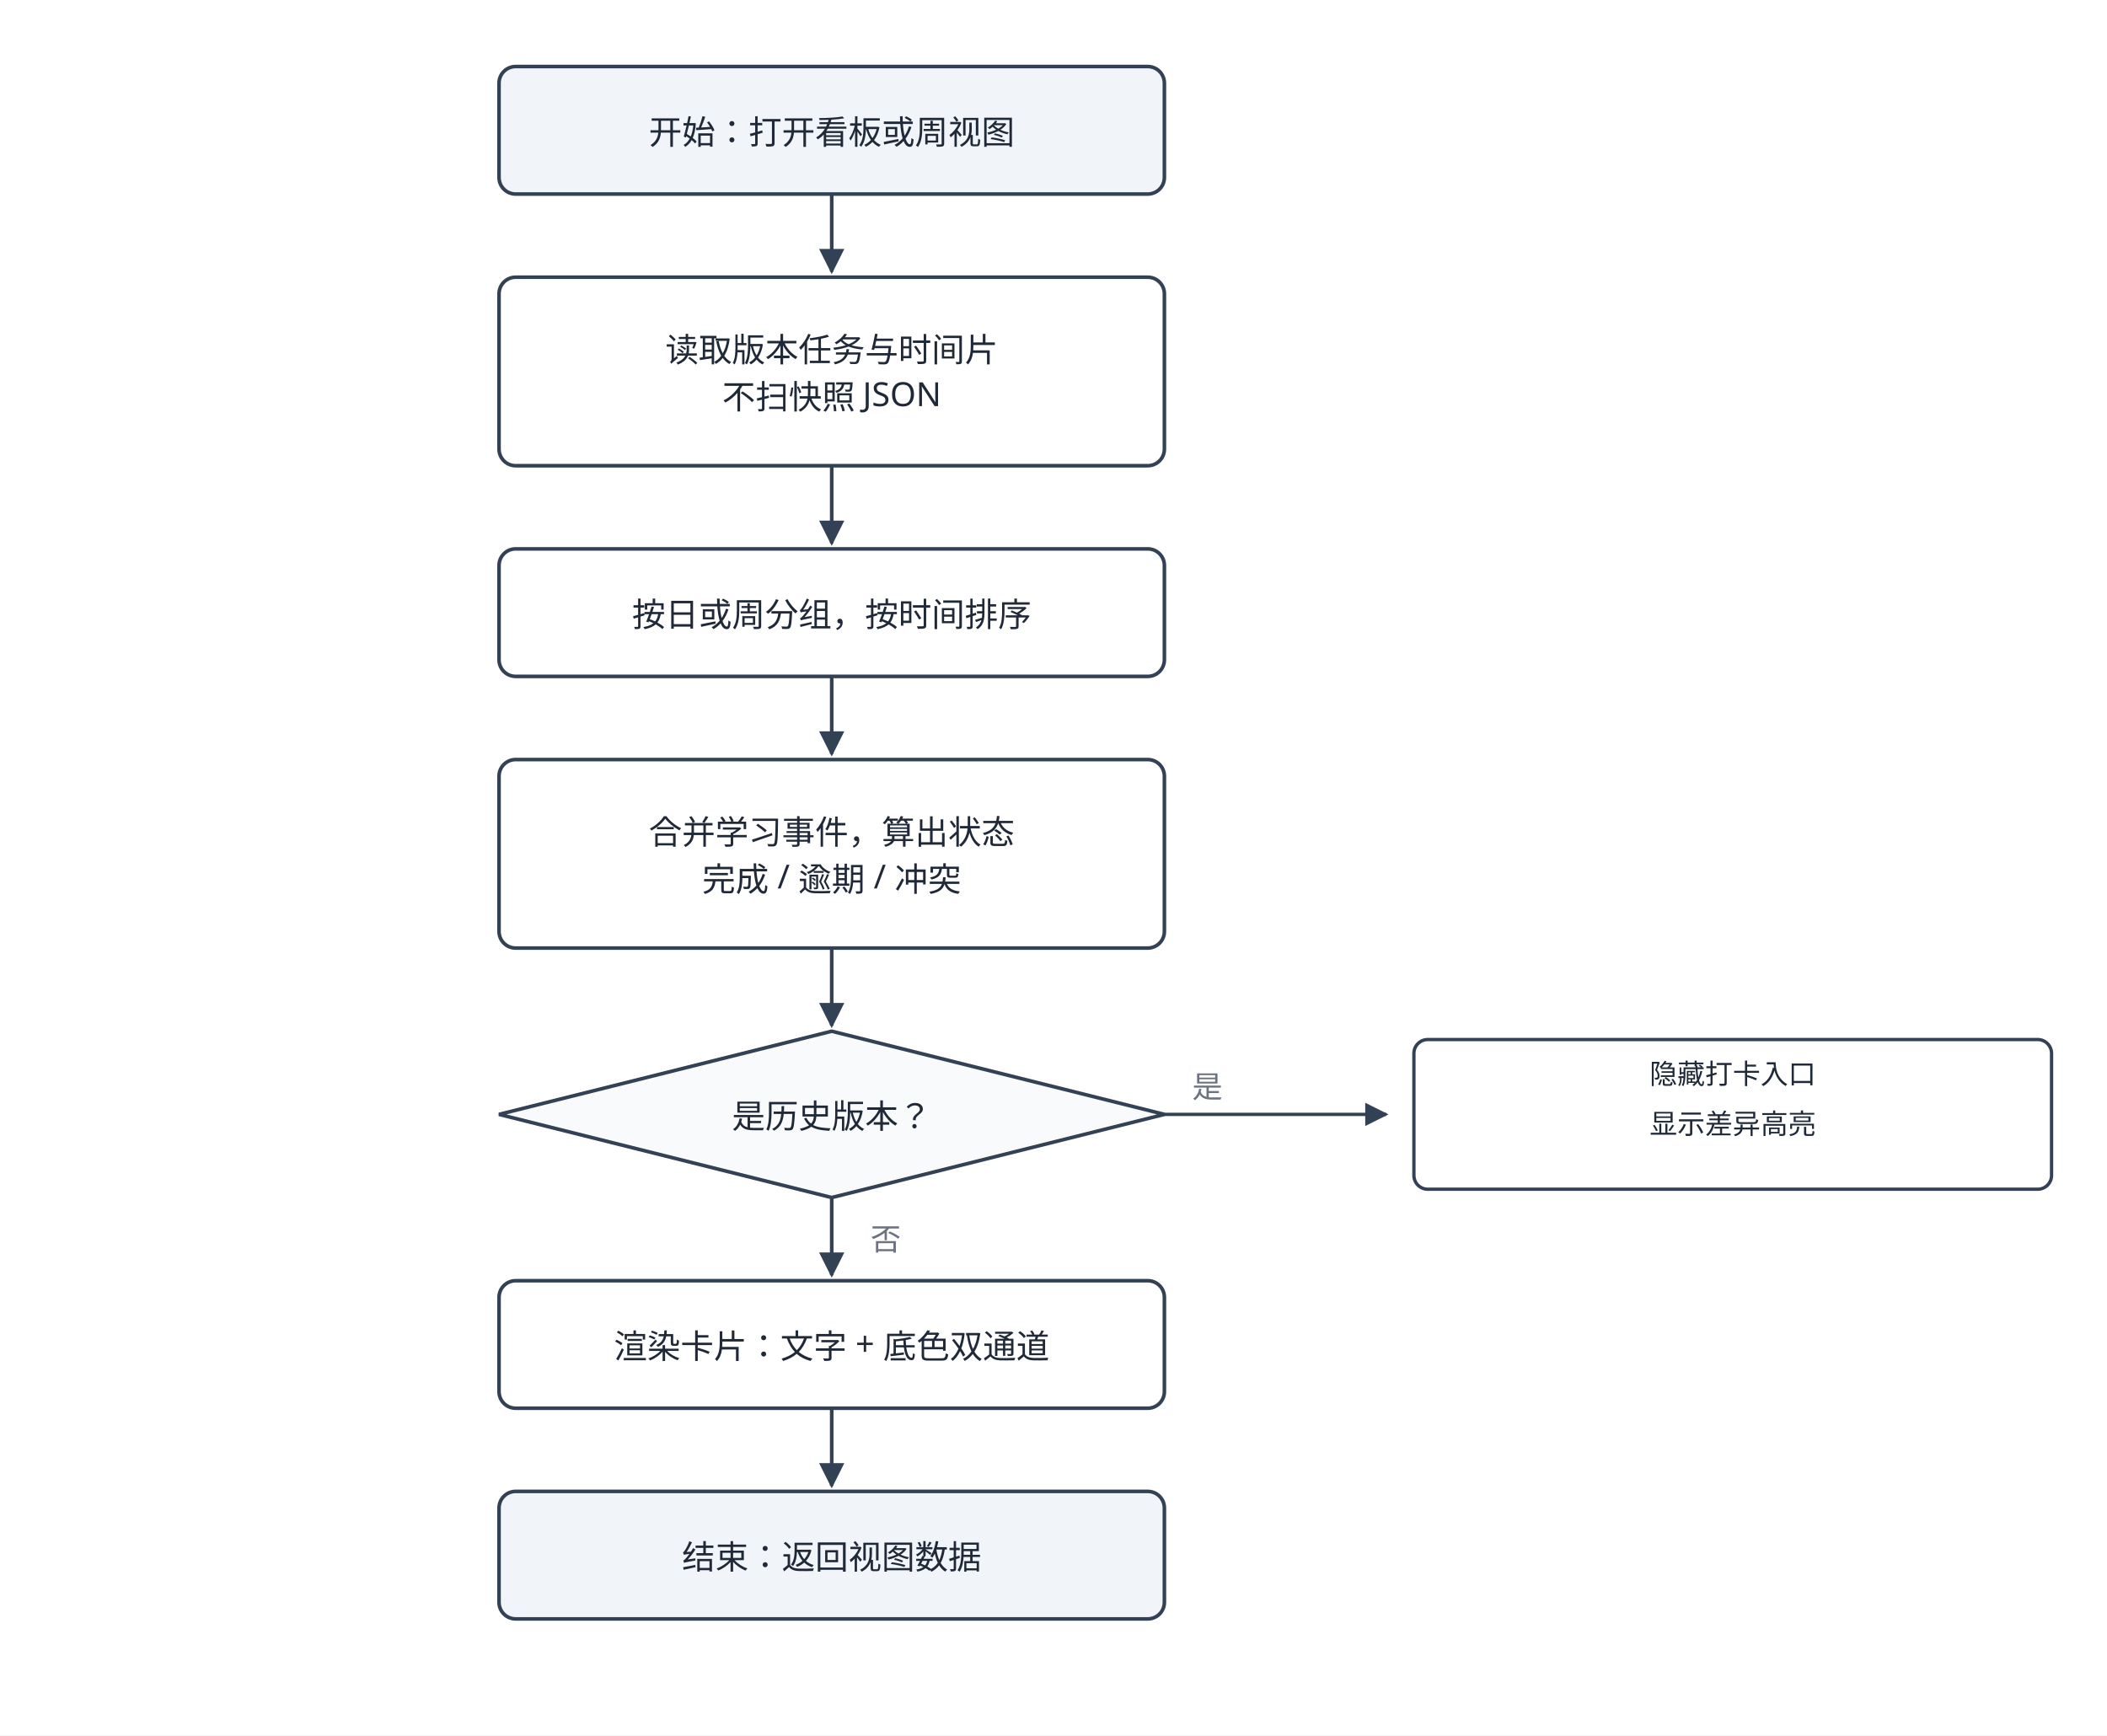
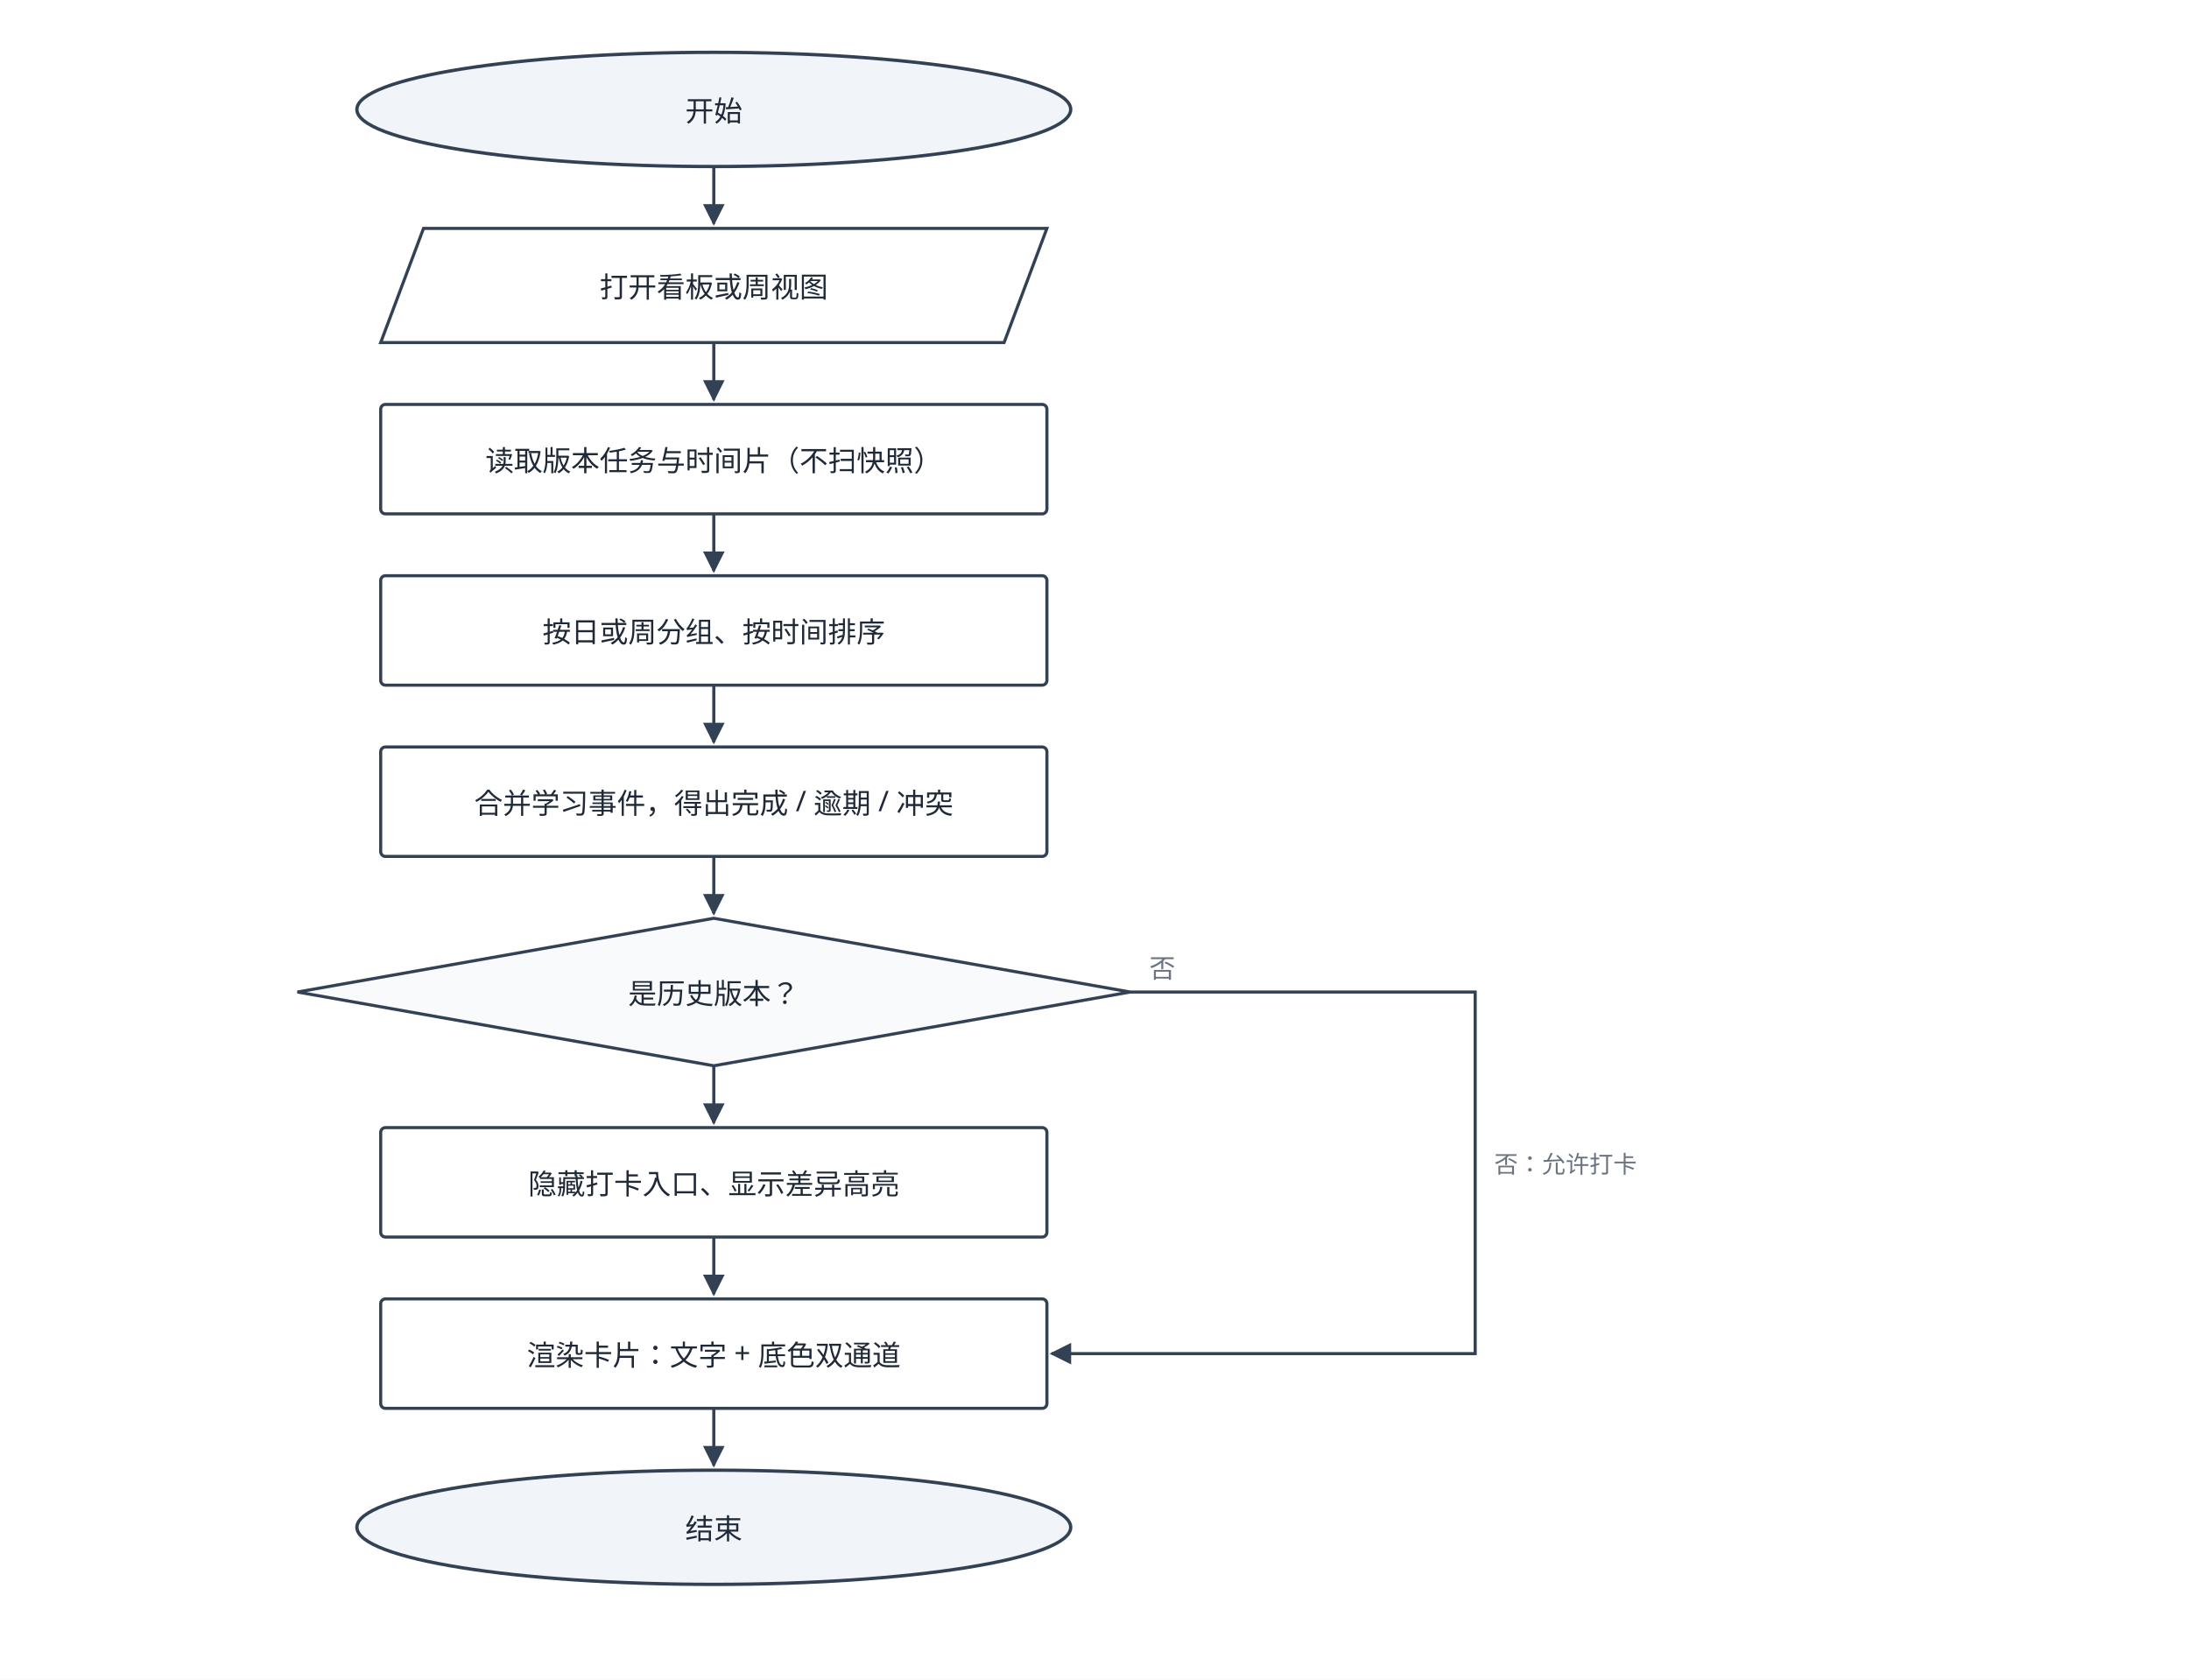
- <svg xmlns="http://www.w3.org/2000/svg" width="760" height="626" viewBox="0 0 760 626">
-   <rect width="760" height="626" fill="#ffffff" />
+ <svg xmlns="http://www.w3.org/2000/svg" width="920" height="706" viewBox="0 0 920 706">
+   <rect width="920" height="706" fill="#ffffff" />
  <defs>
    <marker id="a" viewBox="0 0 10 10" refX="9" refY="5" markerWidth="7" markerHeight="7" orient="auto-start-reverse">
      <path d="M 0 0 L 10 5 L 0 10 z" fill="#334155" />
    </marker>
  </defs>
-   <rect x="180.0" y="24" width="240" height="46" rx="6" fill="#f1f5f9" stroke="#334155" stroke-width="1.3" />
-   <text x="300.0" y="52.0" font-family="Microsoft YaHei, SimHei, sans-serif" font-size="12" fill="#1f2937" text-anchor="middle">开始：打开看板或周视图</text>
-   <path d="M 300.0 70.0 L 300.0 98.0" stroke="#334155" stroke-width="1.3" marker-end="url(#a)" />
-   <rect x="180.0" y="100" width="240" height="68" rx="6" fill="#ffffff" stroke="#334155" stroke-width="1.3" />
-   <text x="300.0" y="130.5" font-family="Microsoft YaHei, SimHei, sans-serif" font-size="12" fill="#1f2937" text-anchor="middle">读取版本任务与时间片</text>
-   <text x="300.0" y="147.5" font-family="Microsoft YaHei, SimHei, sans-serif" font-size="12" fill="#1f2937" text-anchor="middle">不扫快照 JSON</text>
-   <path d="M 300.0 168.0 L 300.0 196.0" stroke="#334155" stroke-width="1.3" marker-end="url(#a)" />
-   <rect x="180.0" y="198" width="240" height="46" rx="6" fill="#ffffff" stroke="#334155" stroke-width="1.3" />
-   <text x="300.0" y="226.0" font-family="Microsoft YaHei, SimHei, sans-serif" font-size="12" fill="#1f2937" text-anchor="middle">按日或周分组，按时间排序</text>
-   <path d="M 300.0 244.0 L 300.0 272.0" stroke="#334155" stroke-width="1.3" marker-end="url(#a)" />
-   <rect x="180.0" y="274" width="240" height="68" rx="6" fill="#ffffff" stroke="#334155" stroke-width="1.3" />
-   <text x="300.0" y="304.5" font-family="Microsoft YaHei, SimHei, sans-serif" font-size="12" fill="#1f2937" text-anchor="middle">合并学习事件，算出状态</text>
-   <text x="300.0" y="321.5" font-family="Microsoft YaHei, SimHei, sans-serif" font-size="12" fill="#1f2937" text-anchor="middle">完成 / 逾期 / 冲突</text>
-   <path d="M 300.0 342.0 L 300.0 370.0" stroke="#334155" stroke-width="1.3" marker-end="url(#a)" />
-   <path d="M 300.0 372.0 L 420.0 402.0 L 300.0 432.0 L 180.0 402.0 Z" fill="#f8fafc" stroke="#334155" stroke-width="1.3" />
-   <text x="300.0" y="407.0" font-family="Microsoft YaHei, SimHei, sans-serif" font-size="12" fill="#1f2937" text-anchor="middle">是历史版本？</text>
-   <path d="M 420.0 402.0 L 500 402.0" stroke="#334155" stroke-width="1.2" marker-end="url(#a)" />
-   <text x="430.0" y="396.0" font-family="Microsoft YaHei, SimHei, sans-serif" font-size="11" fill="#6b7280" text-anchor="start">是</text>
-   <rect x="510" y="375.0" width="230" height="54" rx="5" fill="#ffffff" stroke="#334155" stroke-width="1.2" />
-   <text x="625.0" y="391.0" font-family="Microsoft YaHei, SimHei, sans-serif" font-size="10" fill="#1f2937" text-anchor="middle">隐藏打卡入口</text>
-   <text x="625.0" y="409.0" font-family="Microsoft YaHei, SimHei, sans-serif" font-size="10" fill="#1f2937" text-anchor="middle">显示差异高亮</text>
-   <path d="M 300.0 432.0 L 300.0 460.0" stroke="#334155" stroke-width="1.3" marker-end="url(#a)" />
-   <text x="314.0" y="451.0" font-family="Microsoft YaHei, SimHei, sans-serif" font-size="11" fill="#6b7280" text-anchor="start">否</text>
-   <rect x="180.0" y="462" width="240" height="46" rx="6" fill="#ffffff" stroke="#334155" stroke-width="1.3" />
-   <text x="300.0" y="490.0" font-family="Microsoft YaHei, SimHei, sans-serif" font-size="12" fill="#1f2937" text-anchor="middle">渲染卡片：文字 + 底色双通道</text>
-   <path d="M 300.0 508.0 L 300.0 536.0" stroke="#334155" stroke-width="1.3" marker-end="url(#a)" />
-   <rect x="180.0" y="538" width="240" height="46" rx="6" fill="#f1f5f9" stroke="#334155" stroke-width="1.3" />
-   <text x="300.0" y="566.0" font-family="Microsoft YaHei, SimHei, sans-serif" font-size="12" fill="#1f2937" text-anchor="middle">结束：返回视图数据</text>
+   <ellipse cx="300" cy="46.0" rx="150" ry="24.0" fill="#f1f5f9" stroke="#334155" stroke-width="1.4" />
+   <text x="300.0" y="51.0" font-family="Microsoft YaHei, SimHei, sans-serif" font-size="12" fill="#1f2937" text-anchor="middle">开始</text>
+   <path d="M 178.0 96 L 440.0 96 L 422.0 144 L 160.0 144 Z" fill="#ffffff" stroke="#334155" stroke-width="1.3" />
+   <text x="300.0" y="125.0" font-family="Microsoft YaHei, SimHei, sans-serif" font-size="12" fill="#1f2937" text-anchor="middle">打开看板或周视图</text>
+   <rect x="160.0" y="170" width="280" height="46" rx="2" fill="#ffffff" stroke="#334155" stroke-width="1.3" />
+   <text x="300.0" y="198.0" font-family="Microsoft YaHei, SimHei, sans-serif" font-size="12" fill="#1f2937" text-anchor="middle">读取版本任务与时间片（不扫快照）</text>
+   <rect x="160.0" y="242" width="280" height="46" rx="2" fill="#ffffff" stroke="#334155" stroke-width="1.3" />
+   <text x="300.0" y="270.0" font-family="Microsoft YaHei, SimHei, sans-serif" font-size="12" fill="#1f2937" text-anchor="middle">按日或周分组、按时间排序</text>
+   <rect x="160.0" y="314" width="280" height="46" rx="2" fill="#ffffff" stroke="#334155" stroke-width="1.3" />
+   <text x="300.0" y="342.0" font-family="Microsoft YaHei, SimHei, sans-serif" font-size="12" fill="#1f2937" text-anchor="middle">合并学习事件，得出完成 / 逾期 / 冲突</text>
+   <path d="M 300 386.0 L 475.0 417.0 L 300 448.0 L 125.0 417.0 Z" fill="#f8fafc" stroke="#334155" stroke-width="1.3" />
+   <text x="300.0" y="422.0" font-family="Microsoft YaHei, SimHei, sans-serif" font-size="12" fill="#1f2937" text-anchor="middle">是历史版本？</text>
+   <rect x="160.0" y="474" width="280" height="46" rx="2" fill="#ffffff" stroke="#334155" stroke-width="1.3" />
+   <text x="300.0" y="502.0" font-family="Microsoft YaHei, SimHei, sans-serif" font-size="12" fill="#1f2937" text-anchor="middle">隐藏打卡入口、显示差异高亮</text>
+   <rect x="160.0" y="546" width="280" height="46" rx="2" fill="#ffffff" stroke="#334155" stroke-width="1.3" />
+   <text x="300.0" y="574.0" font-family="Microsoft YaHei, SimHei, sans-serif" font-size="12" fill="#1f2937" text-anchor="middle">渲染卡片：文字 + 底色双通道</text>
+   <ellipse cx="300" cy="642.0" rx="150" ry="24.0" fill="#f1f5f9" stroke="#334155" stroke-width="1.4" />
+   <text x="300.0" y="647.0" font-family="Microsoft YaHei, SimHei, sans-serif" font-size="12" fill="#1f2937" text-anchor="middle">结束</text>
+   <path d="M 300 70.0 L 300 94.0" fill="none" stroke="#334155" stroke-width="1.3" marker-end="url(#a)" />
+   <path d="M 300 144.0 L 300 168.0" fill="none" stroke="#334155" stroke-width="1.3" marker-end="url(#a)" />
+   <path d="M 300 216.0 L 300 240.0" fill="none" stroke="#334155" stroke-width="1.3" marker-end="url(#a)" />
+   <path d="M 300 288.0 L 300 312.0" fill="none" stroke="#334155" stroke-width="1.3" marker-end="url(#a)" />
+   <path d="M 300 360.0 L 300 384.0" fill="none" stroke="#334155" stroke-width="1.3" marker-end="url(#a)" />
+   <path d="M 300 448.0 L 300 472.0" fill="none" stroke="#334155" stroke-width="1.3" marker-end="url(#a)" />
+   <path d="M 300 520.0 L 300 544.0" fill="none" stroke="#334155" stroke-width="1.3" marker-end="url(#a)" />
+   <path d="M 300 592.0 L 300 616.0" fill="none" stroke="#334155" stroke-width="1.3" marker-end="url(#a)" />
+   <text x="483.0" y="411.0" font-family="Microsoft YaHei, SimHei, sans-serif" font-size="11" fill="#6b7280" text-anchor="start">否</text>
+   <path d="M 475 417.0 L 620 417.0 L 620 569.0 L 442.0 569.0" fill="none" stroke="#334155" stroke-width="1.3" marker-end="url(#a)" />
+   <text x="628.0" y="493.0" font-family="Microsoft YaHei, SimHei, sans-serif" font-size="10" fill="#6b7280" text-anchor="start">否：允许打卡</text>
</svg>
